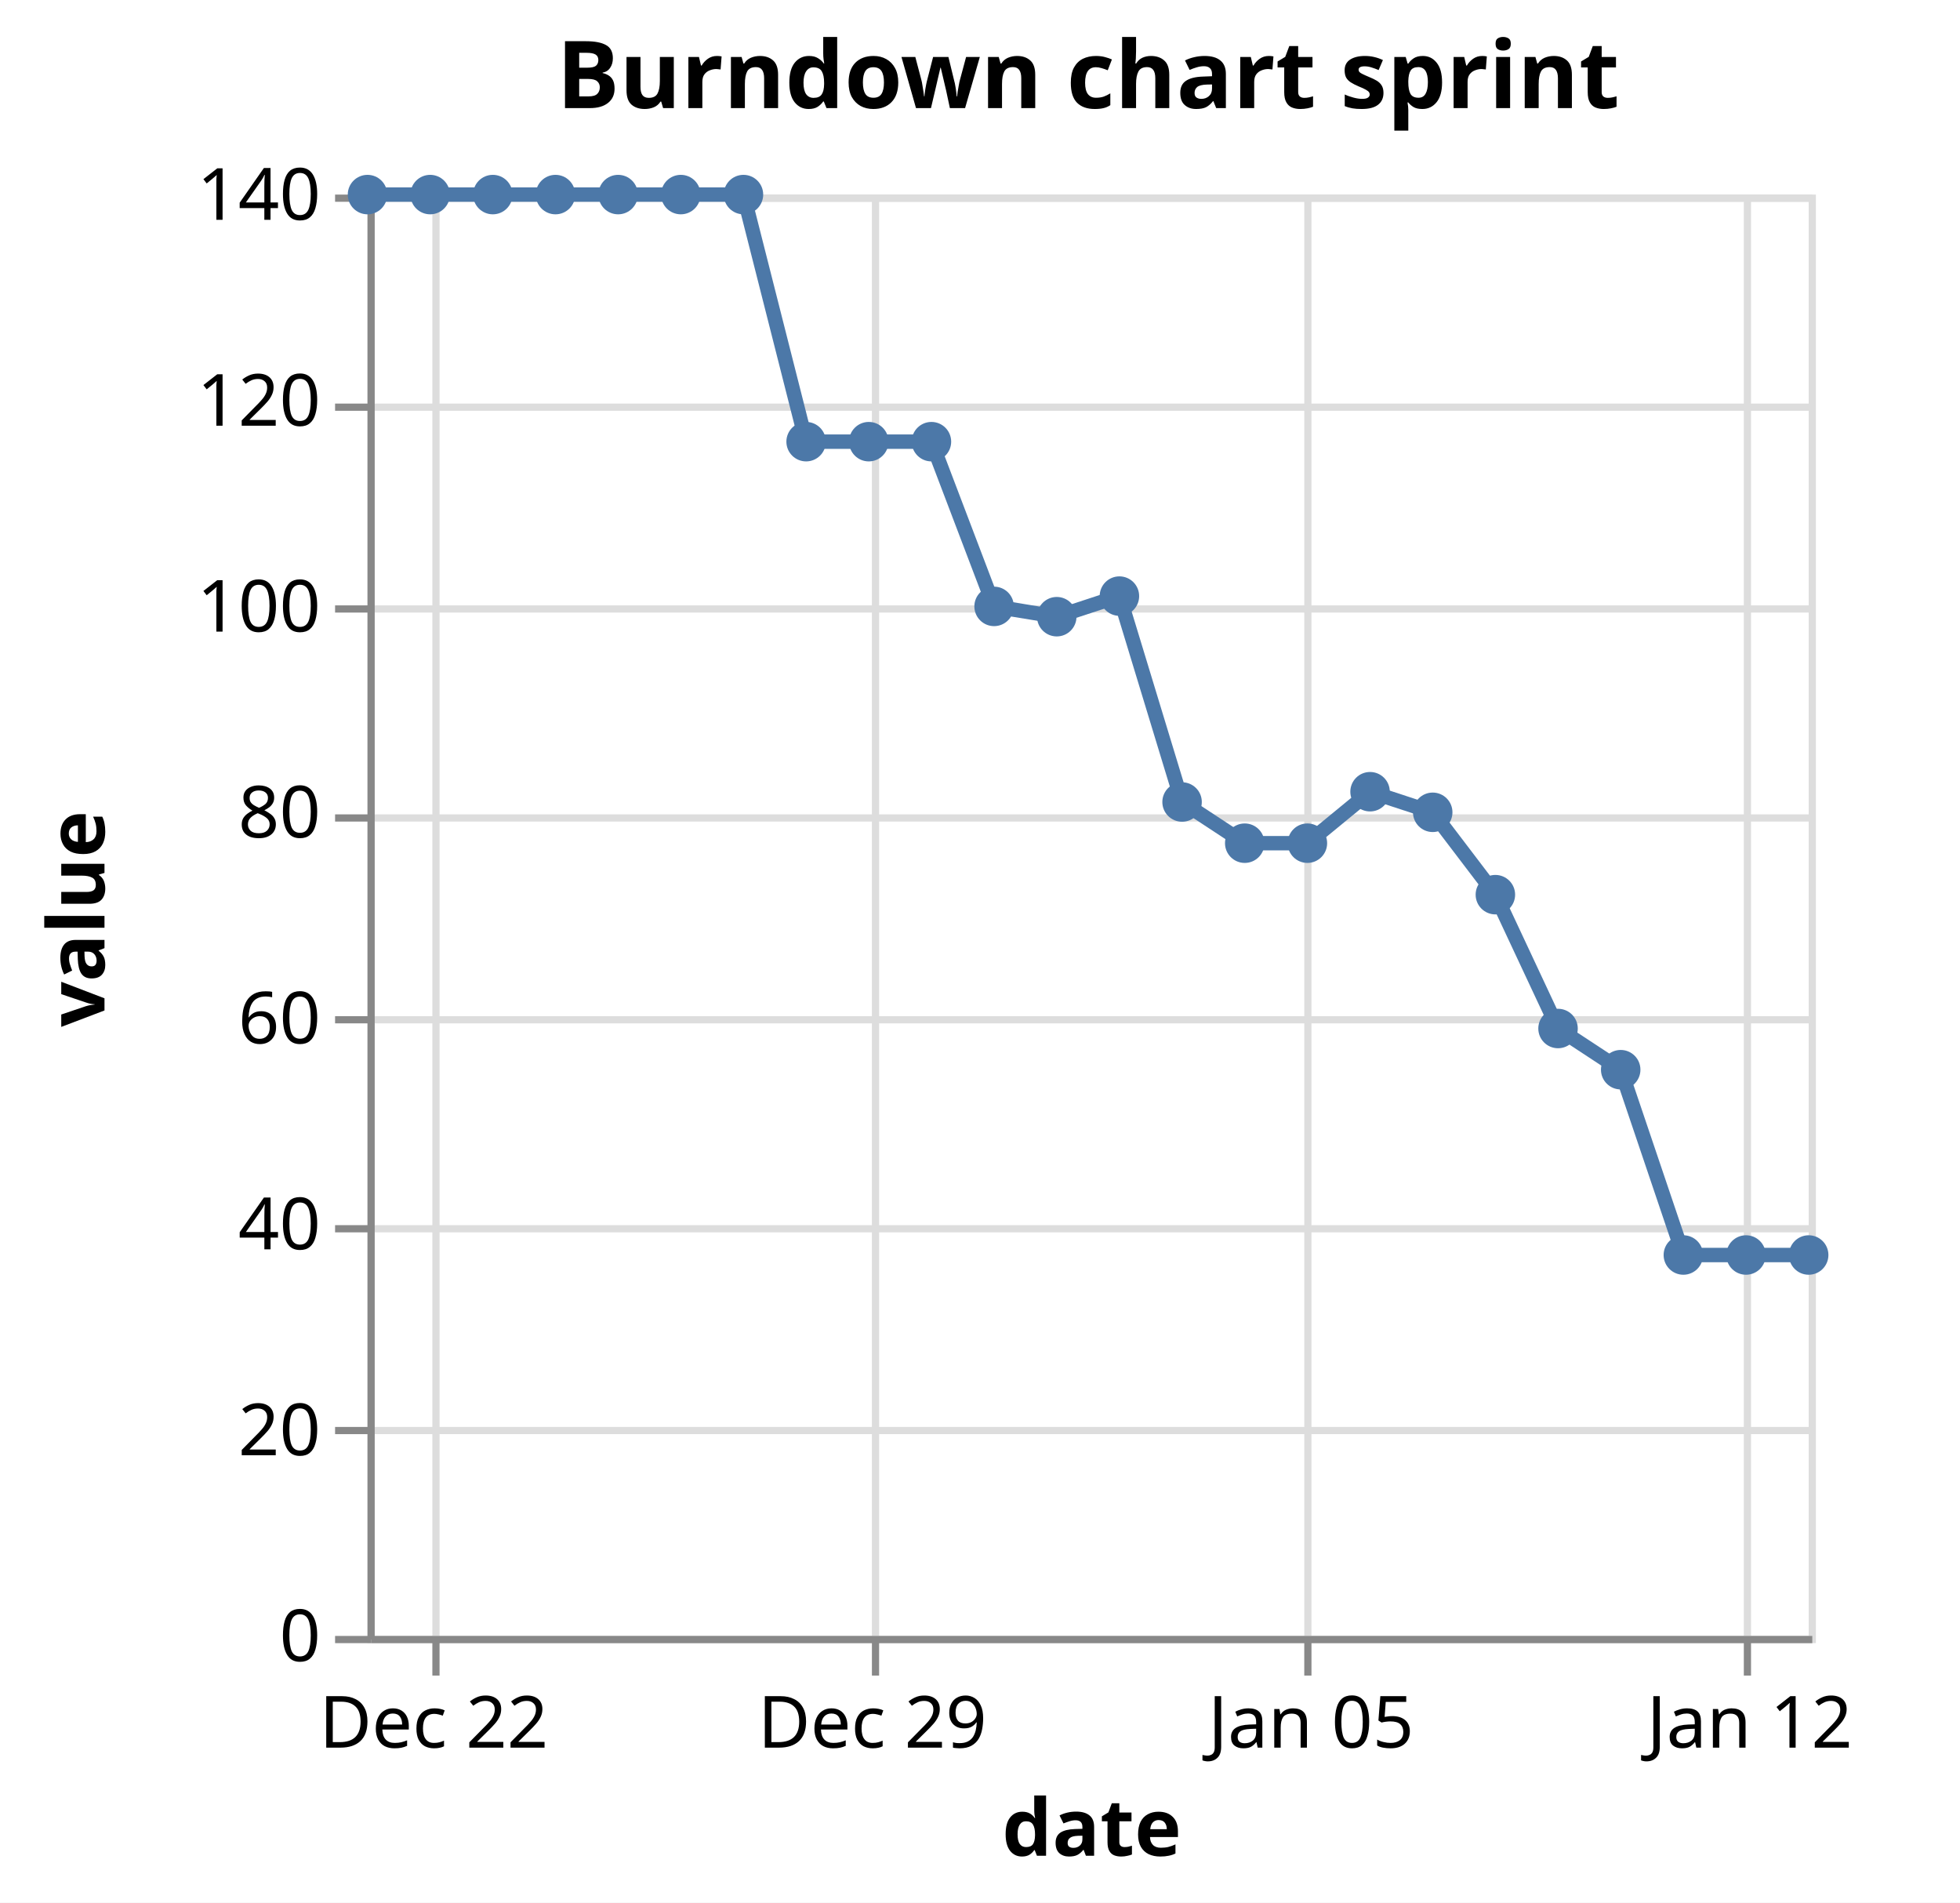
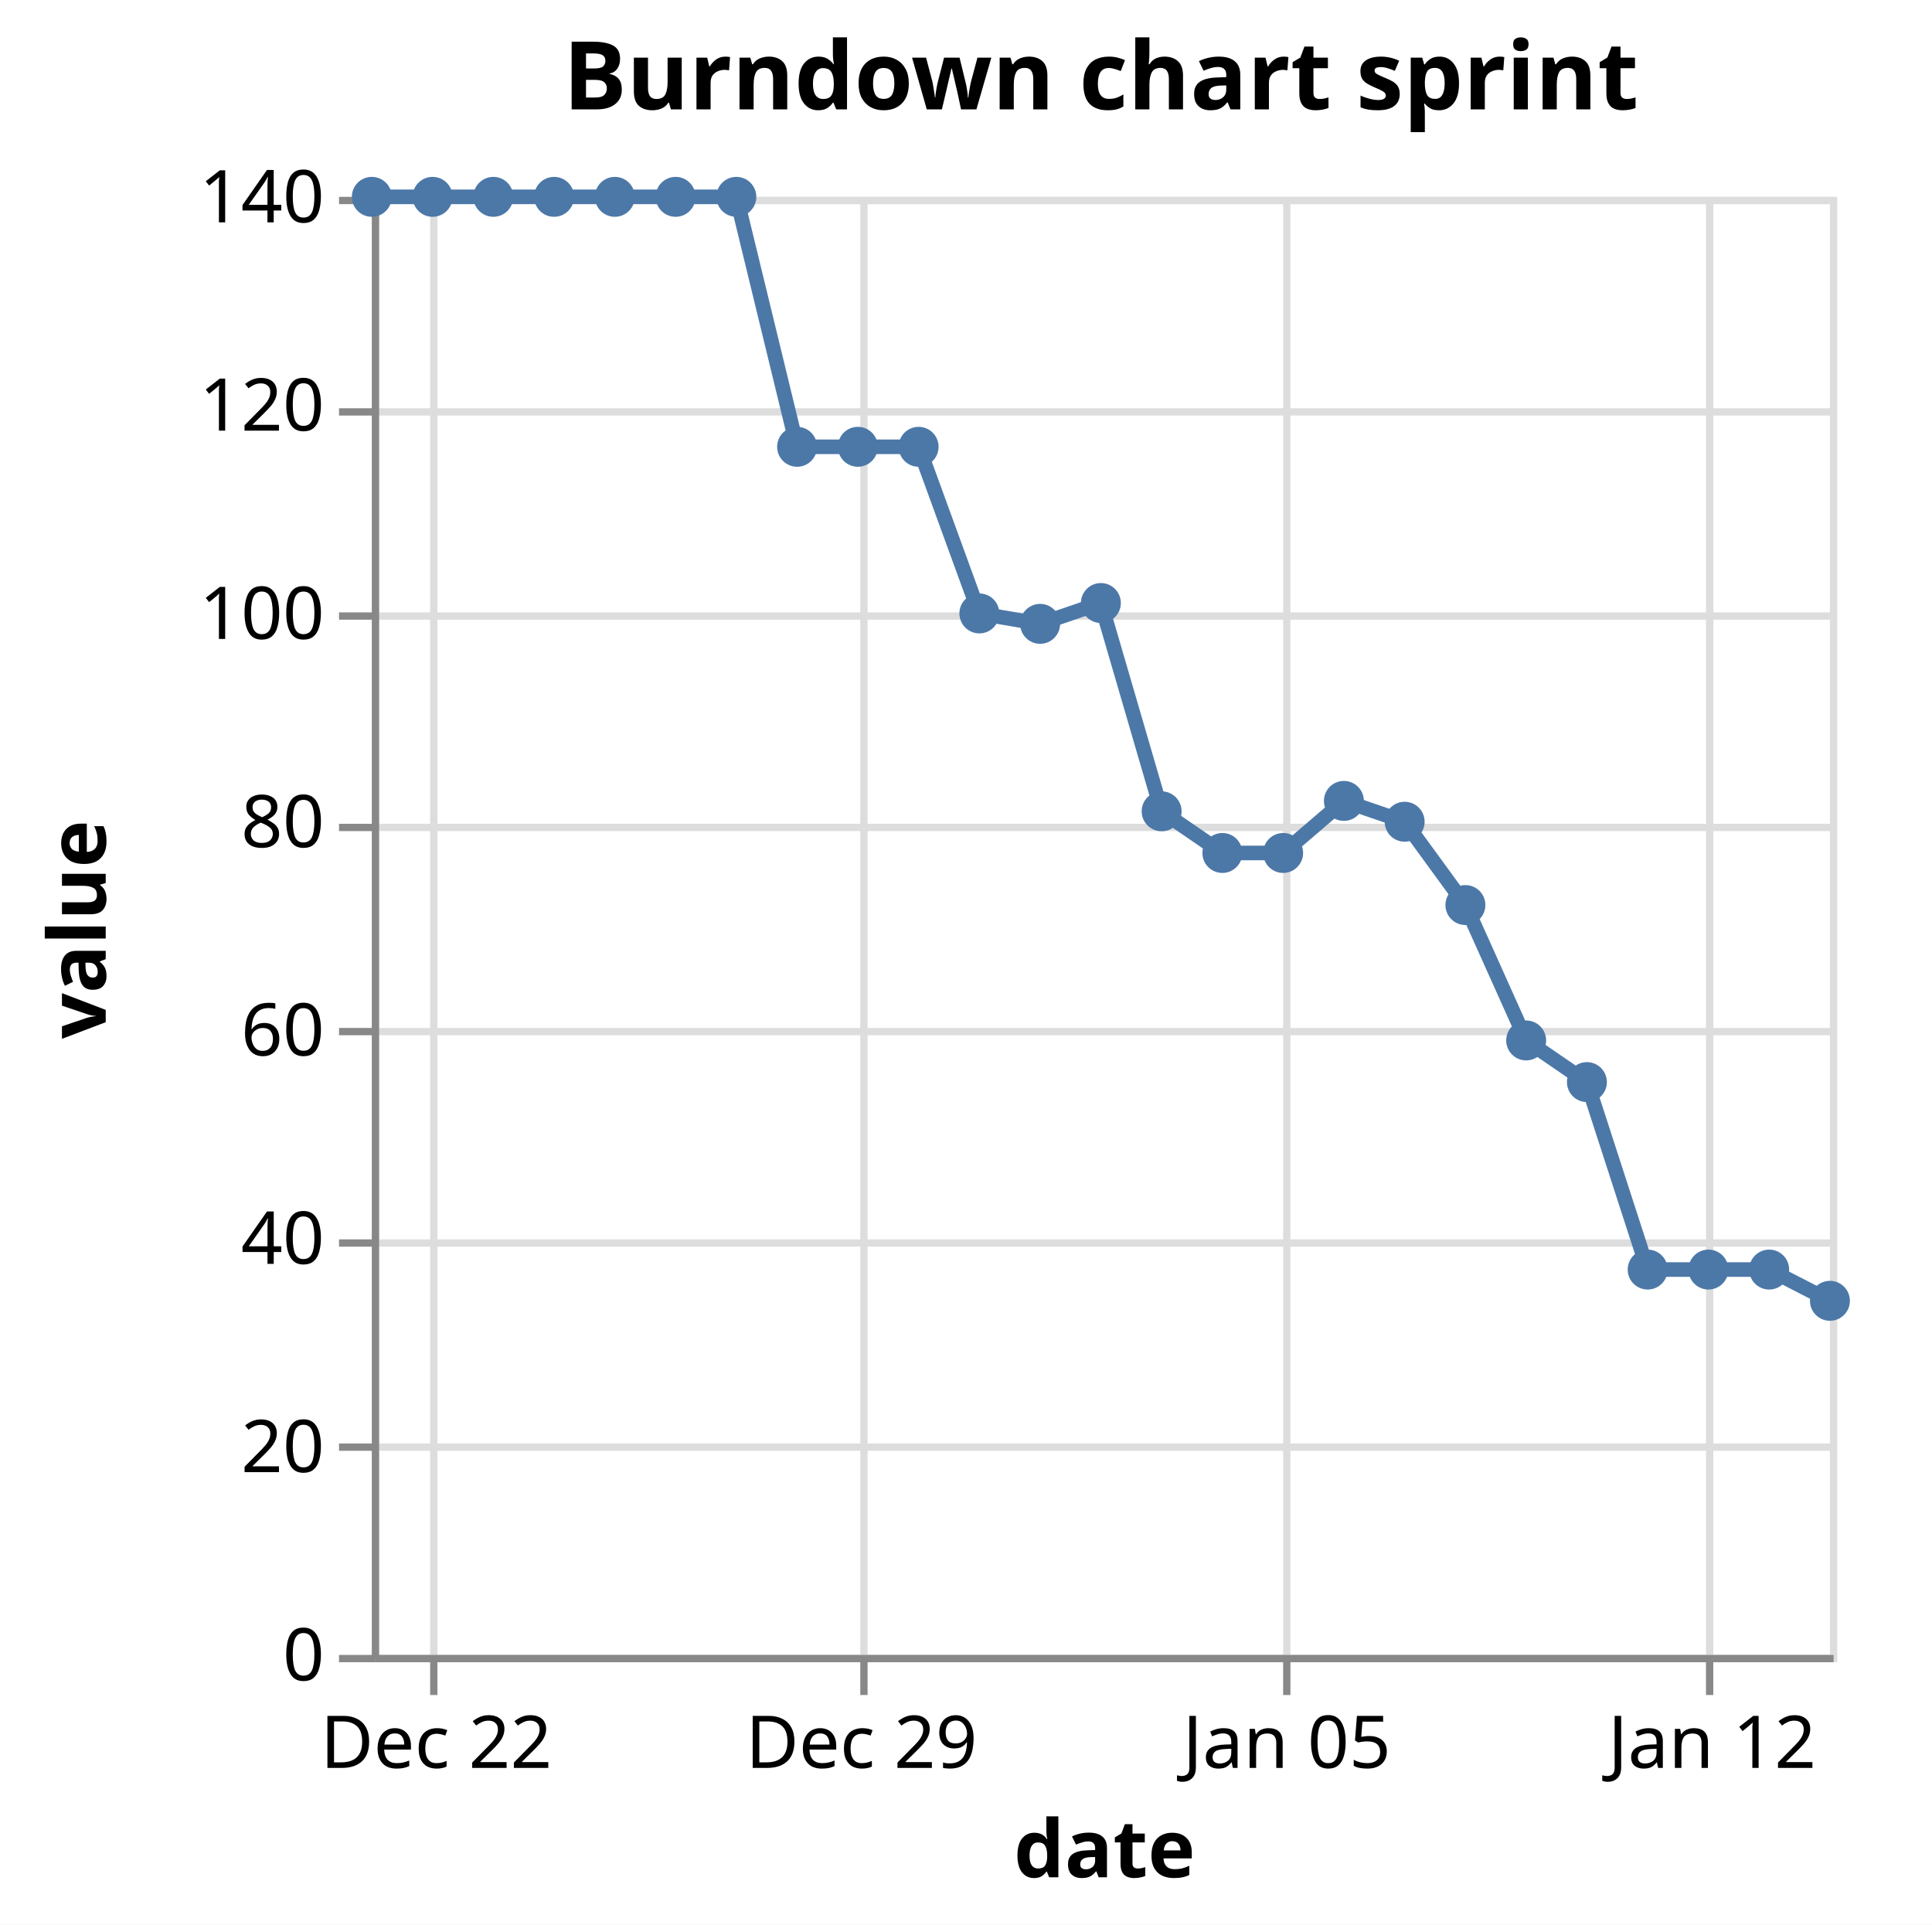
- <svg xmlns="http://www.w3.org/2000/svg" version="1.1" class="marks" width="272" height="264" viewBox="0 0 272 264">
-   <rect width="272" height="264" fill="white" />
+ <svg xmlns="http://www.w3.org/2000/svg" version="1.1" class="marks" width="265" height="264" viewBox="0 0 265 264">
+   <rect width="265" height="264" fill="white" />
  <g fill="none" stroke-miterlimit="10" transform="translate(51,27)">
    <g class="mark-group role-frame root" role="graphics-object" aria-roledescription="group mark container">
      <g transform="translate(0,0)">
        <path class="background" aria-hidden="true" d="M0.5,0.5h200v200h-200Z" stroke="#ddd" />
        <g>
          <g class="mark-group role-axis" aria-hidden="true">
            <g transform="translate(0.5,200.5)">
              <path class="background" aria-hidden="true" d="M0,0h0v0h0Z" pointer-events="none" />
              <g>
                <g class="mark-rule role-axis-grid" pointer-events="none">
-                   <line transform="translate(9,-200)" x2="0" y2="200" stroke="#ddd" stroke-width="1" opacity="1" />
-                   <line transform="translate(70,-200)" x2="0" y2="200" stroke="#ddd" stroke-width="1" opacity="1" />
-                   <line transform="translate(130,-200)" x2="0" y2="200" stroke="#ddd" stroke-width="1" opacity="1" />
-                   <line transform="translate(191,-200)" x2="0" y2="200" stroke="#ddd" stroke-width="1" opacity="1" />
+                   <line transform="translate(8,-200)" x2="0" y2="200" stroke="#ddd" stroke-width="1" opacity="1" />
+                   <line transform="translate(67,-200)" x2="0" y2="200" stroke="#ddd" stroke-width="1" opacity="1" />
+                   <line transform="translate(125,-200)" x2="0" y2="200" stroke="#ddd" stroke-width="1" opacity="1" />
+                   <line transform="translate(183,-200)" x2="0" y2="200" stroke="#ddd" stroke-width="1" opacity="1" />
                </g>
              </g>
              <path class="foreground" aria-hidden="true" d="" pointer-events="none" display="none" />
            </g>
          </g>
          <g class="mark-group role-axis" aria-hidden="true">
            <g transform="translate(0.5,0.5)">
              <path class="background" aria-hidden="true" d="M0,0h0v0h0Z" pointer-events="none" />
              <g>
                <g class="mark-rule role-axis-grid" pointer-events="none">
                  <line transform="translate(0,200)" x2="200" y2="0" stroke="#ddd" stroke-width="1" opacity="1" />
                  <line transform="translate(0,171)" x2="200" y2="0" stroke="#ddd" stroke-width="1" opacity="1" />
                  <line transform="translate(0,143)" x2="200" y2="0" stroke="#ddd" stroke-width="1" opacity="1" />
                  <line transform="translate(0,114)" x2="200" y2="0" stroke="#ddd" stroke-width="1" opacity="1" />
                  <line transform="translate(0,86)" x2="200" y2="0" stroke="#ddd" stroke-width="1" opacity="1" />
                  <line transform="translate(0,57)" x2="200" y2="0" stroke="#ddd" stroke-width="1" opacity="1" />
                  <line transform="translate(0,29)" x2="200" y2="0" stroke="#ddd" stroke-width="1" opacity="1" />
                  <line transform="translate(0,0)" x2="200" y2="0" stroke="#ddd" stroke-width="1" opacity="1" />
                </g>
              </g>
              <path class="foreground" aria-hidden="true" d="" pointer-events="none" display="none" />
            </g>
          </g>
-           <g class="mark-group role-axis" role="graphics-symbol" aria-roledescription="axis" aria-label="X-axis titled 'date' for a time scale with values from December 21 to January 13">
+           <g class="mark-group role-axis" role="graphics-symbol" aria-roledescription="axis" aria-label="X-axis titled 'date' for a time scale with values from December 21 to January 14">
            <g transform="translate(0.5,200.5)">
              <path class="background" aria-hidden="true" d="M0,0h0v0h0Z" pointer-events="none" />
              <g>
                <g class="mark-rule role-axis-tick" pointer-events="none">
-                   <line transform="translate(9,0)" x2="0" y2="5" stroke="#888" stroke-width="1" opacity="1" />
-                   <line transform="translate(70,0)" x2="0" y2="5" stroke="#888" stroke-width="1" opacity="1" />
-                   <line transform="translate(130,0)" x2="0" y2="5" stroke="#888" stroke-width="1" opacity="1" />
-                   <line transform="translate(191,0)" x2="0" y2="5" stroke="#888" stroke-width="1" opacity="1" />
+                   <line transform="translate(8,0)" x2="0" y2="5" stroke="#888" stroke-width="1" opacity="1" />
+                   <line transform="translate(67,0)" x2="0" y2="5" stroke="#888" stroke-width="1" opacity="1" />
+                   <line transform="translate(125,0)" x2="0" y2="5" stroke="#888" stroke-width="1" opacity="1" />
+                   <line transform="translate(183,0)" x2="0" y2="5" stroke="#888" stroke-width="1" opacity="1" />
                </g>
                <g class="mark-text role-axis-label" pointer-events="none">
-                   <text text-anchor="middle" transform="translate(8.695652,15)" font-family="sans-serif" font-size="10px" fill="#000" opacity="1">Dec 22</text>
-                   <text text-anchor="middle" transform="translate(69.56522,15)" font-family="sans-serif" font-size="10px" fill="#000" opacity="1">Dec 29</text>
-                   <text text-anchor="middle" transform="translate(130.4348,15)" font-family="sans-serif" font-size="10px" fill="#000" opacity="1">Jan 05</text>
-                   <text text-anchor="middle" transform="translate(191.3043,15)" font-family="sans-serif" font-size="10px" fill="#000" opacity="1">Jan 12</text>
+                   <text text-anchor="middle" transform="translate(8.333333,15)" font-family="sans-serif" font-size="10px" fill="#000" opacity="1">Dec 22</text>
+                   <text text-anchor="middle" transform="translate(66.66667,15)" font-family="sans-serif" font-size="10px" fill="#000" opacity="1">Dec 29</text>
+                   <text text-anchor="middle" transform="translate(125,15)" font-family="sans-serif" font-size="10px" fill="#000" opacity="1">Jan 05</text>
+                   <text text-anchor="middle" transform="translate(183.3333,15)" font-family="sans-serif" font-size="10px" fill="#000" opacity="1">Jan 12</text>
                </g>
                <g class="mark-rule role-axis-domain" pointer-events="none">
                  <line transform="translate(0,0)" x2="200" y2="0" stroke="#888" stroke-width="1" opacity="1" />
                </g>
                <g class="mark-text role-axis-title" pointer-events="none">
                  <text text-anchor="middle" transform="translate(100,30)" font-family="sans-serif" font-size="11px" font-weight="bold" fill="#000" opacity="1">date</text>
                </g>
              </g>
              <path class="foreground" aria-hidden="true" d="" pointer-events="none" display="none" />
            </g>
          </g>
          <g class="mark-group role-axis" role="graphics-symbol" aria-roledescription="axis" aria-label="Y-axis titled 'value' for a linear scale with values from 0 to 140">
            <g transform="translate(0.5,0.5)">
              <path class="background" aria-hidden="true" d="M0,0h0v0h0Z" pointer-events="none" />
              <g>
                <g class="mark-rule role-axis-tick" pointer-events="none">
                  <line transform="translate(0,200)" x2="-5" y2="0" stroke="#888" stroke-width="1" opacity="1" />
                  <line transform="translate(0,171)" x2="-5" y2="0" stroke="#888" stroke-width="1" opacity="1" />
                  <line transform="translate(0,143)" x2="-5" y2="0" stroke="#888" stroke-width="1" opacity="1" />
                  <line transform="translate(0,114)" x2="-5" y2="0" stroke="#888" stroke-width="1" opacity="1" />
                  <line transform="translate(0,86)" x2="-5" y2="0" stroke="#888" stroke-width="1" opacity="1" />
                  <line transform="translate(0,57)" x2="-5" y2="0" stroke="#888" stroke-width="1" opacity="1" />
                  <line transform="translate(0,29)" x2="-5" y2="0" stroke="#888" stroke-width="1" opacity="1" />
                  <line transform="translate(0,0)" x2="-5" y2="0" stroke="#888" stroke-width="1" opacity="1" />
                </g>
                <g class="mark-text role-axis-label" pointer-events="none">
                  <text text-anchor="end" transform="translate(-7,203)" font-family="sans-serif" font-size="10px" fill="#000" opacity="1">0</text>
                  <text text-anchor="end" transform="translate(-7,174.4286)" font-family="sans-serif" font-size="10px" fill="#000" opacity="1">20</text>
                  <text text-anchor="end" transform="translate(-7,145.8571)" font-family="sans-serif" font-size="10px" fill="#000" opacity="1">40</text>
                  <text text-anchor="end" transform="translate(-7,117.2857)" font-family="sans-serif" font-size="10px" fill="#000" opacity="1">60</text>
                  <text text-anchor="end" transform="translate(-7,88.71429)" font-family="sans-serif" font-size="10px" fill="#000" opacity="1">80</text>
                  <text text-anchor="end" transform="translate(-7,60.14286)" font-family="sans-serif" font-size="10px" fill="#000" opacity="1">100</text>
                  <text text-anchor="end" transform="translate(-7,31.57143)" font-family="sans-serif" font-size="10px" fill="#000" opacity="1">120</text>
                  <text text-anchor="end" transform="translate(-7,3)" font-family="sans-serif" font-size="10px" fill="#000" opacity="1">140</text>
                </g>
                <g class="mark-rule role-axis-domain" pointer-events="none">
                  <line transform="translate(0,200)" x2="0" y2="-200" stroke="#888" stroke-width="1" opacity="1" />
                </g>
                <g class="mark-text role-axis-title" pointer-events="none">
                  <text text-anchor="middle" transform="translate(-35,100) rotate(-90) translate(0,-2)" font-family="sans-serif" font-size="11px" font-weight="bold" fill="#000" opacity="1">value</text>
                </g>
              </g>
              <path class="foreground" aria-hidden="true" d="" pointer-events="none" display="none" />
            </g>
          </g>
          <g class="mark-line role-mark layer_0_layer_0_marks" role="graphics-object" aria-roledescription="line mark container">
-             <path aria-label="date: Dec 21; value: 140" role="graphics-symbol" aria-roledescription="line mark" d="M0,0L8.696,0L17.391,0L26.087,0L34.783,0L43.478,0L52.174,0L60.87,34.286L69.565,34.286L78.261,34.286L86.957,57.143L95.652,58.571L104.348,55.714L113.043,84.286L121.739,90L130.435,90L139.13,82.857L147.826,85.714L156.522,97.143L165.217,115.714L173.913,121.429L182.609,147.143L191.304,147.143L200,147.143" stroke="#4c78a8" stroke-width="2" />
+             <path aria-label="date: Dec 21; value: 140" role="graphics-symbol" aria-roledescription="line mark" d="M0,0L8.333,0L16.667,0L25,0L33.333,0L41.667,0L50,0L58.333,34.286L66.667,34.286L75,34.286L83.333,57.143L91.667,58.571L100,55.714L108.333,84.286L116.667,90L125,90L133.333,82.857L141.667,85.714L150,97.143L158.333,115.714L166.667,121.429L175,147.143L183.333,147.143L191.667,147.143L200,151.429" stroke="#4c78a8" stroke-width="2" />
          </g>
          <g class="mark-symbol role-mark layer_0_layer_1_marks" role="graphics-object" aria-roledescription="symbol mark container">
            <path aria-label="date: Dec 21; value: 140" role="graphics-symbol" aria-roledescription="point" transform="translate(0,0)" d="M2.739,0A2.739,2.739,0,1,1,-2.739,0A2.739,2.739,0,1,1,2.739,0" fill="#4c78a8" stroke-width="2" opacity="1" />
-             <path aria-label="date: Dec 22; value: 140" role="graphics-symbol" aria-roledescription="point" transform="translate(8.695652,0)" d="M2.739,0A2.739,2.739,0,1,1,-2.739,0A2.739,2.739,0,1,1,2.739,0" fill="#4c78a8" stroke-width="2" opacity="1" />
-             <path aria-label="date: Dec 23; value: 140" role="graphics-symbol" aria-roledescription="point" transform="translate(17.3913,0)" d="M2.739,0A2.739,2.739,0,1,1,-2.739,0A2.739,2.739,0,1,1,2.739,0" fill="#4c78a8" stroke-width="2" opacity="1" />
-             <path aria-label="date: Dec 24; value: 140" role="graphics-symbol" aria-roledescription="point" transform="translate(26.08696,0)" d="M2.739,0A2.739,2.739,0,1,1,-2.739,0A2.739,2.739,0,1,1,2.739,0" fill="#4c78a8" stroke-width="2" opacity="1" />
-             <path aria-label="date: Dec 25; value: 140" role="graphics-symbol" aria-roledescription="point" transform="translate(34.78261,0)" d="M2.739,0A2.739,2.739,0,1,1,-2.739,0A2.739,2.739,0,1,1,2.739,0" fill="#4c78a8" stroke-width="2" opacity="1" />
-             <path aria-label="date: Dec 26; value: 140" role="graphics-symbol" aria-roledescription="point" transform="translate(43.47826,0)" d="M2.739,0A2.739,2.739,0,1,1,-2.739,0A2.739,2.739,0,1,1,2.739,0" fill="#4c78a8" stroke-width="2" opacity="1" />
-             <path aria-label="date: Dec 27; value: 140" role="graphics-symbol" aria-roledescription="point" transform="translate(52.17391,0)" d="M2.739,0A2.739,2.739,0,1,1,-2.739,0A2.739,2.739,0,1,1,2.739,0" fill="#4c78a8" stroke-width="2" opacity="1" />
-             <path aria-label="date: Dec 28; value: 116" role="graphics-symbol" aria-roledescription="point" transform="translate(60.86957,34.28571)" d="M2.739,0A2.739,2.739,0,1,1,-2.739,0A2.739,2.739,0,1,1,2.739,0" fill="#4c78a8" stroke-width="2" opacity="1" />
-             <path aria-label="date: Dec 29; value: 116" role="graphics-symbol" aria-roledescription="point" transform="translate(69.56522,34.28571)" d="M2.739,0A2.739,2.739,0,1,1,-2.739,0A2.739,2.739,0,1,1,2.739,0" fill="#4c78a8" stroke-width="2" opacity="1" />
-             <path aria-label="date: Dec 30; value: 116" role="graphics-symbol" aria-roledescription="point" transform="translate(78.26087,34.28571)" d="M2.739,0A2.739,2.739,0,1,1,-2.739,0A2.739,2.739,0,1,1,2.739,0" fill="#4c78a8" stroke-width="2" opacity="1" />
-             <path aria-label="date: Dec 31; value: 100" role="graphics-symbol" aria-roledescription="point" transform="translate(86.95652,57.14286)" d="M2.739,0A2.739,2.739,0,1,1,-2.739,0A2.739,2.739,0,1,1,2.739,0" fill="#4c78a8" stroke-width="2" opacity="1" />
-             <path aria-label="date: Jan 01; value: 99" role="graphics-symbol" aria-roledescription="point" transform="translate(95.65217,58.57143)" d="M2.739,0A2.739,2.739,0,1,1,-2.739,0A2.739,2.739,0,1,1,2.739,0" fill="#4c78a8" stroke-width="2" opacity="1" />
-             <path aria-label="date: Jan 02; value: 101" role="graphics-symbol" aria-roledescription="point" transform="translate(104.3478,55.71429)" d="M2.739,0A2.739,2.739,0,1,1,-2.739,0A2.739,2.739,0,1,1,2.739,0" fill="#4c78a8" stroke-width="2" opacity="1" />
-             <path aria-label="date: Jan 03; value: 81" role="graphics-symbol" aria-roledescription="point" transform="translate(113.0435,84.28571)" d="M2.739,0A2.739,2.739,0,1,1,-2.739,0A2.739,2.739,0,1,1,2.739,0" fill="#4c78a8" stroke-width="2" opacity="1" />
-             <path aria-label="date: Jan 04; value: 77" role="graphics-symbol" aria-roledescription="point" transform="translate(121.7391,90)" d="M2.739,0A2.739,2.739,0,1,1,-2.739,0A2.739,2.739,0,1,1,2.739,0" fill="#4c78a8" stroke-width="2" opacity="1" />
-             <path aria-label="date: Jan 05; value: 77" role="graphics-symbol" aria-roledescription="point" transform="translate(130.4348,90)" d="M2.739,0A2.739,2.739,0,1,1,-2.739,0A2.739,2.739,0,1,1,2.739,0" fill="#4c78a8" stroke-width="2" opacity="1" />
-             <path aria-label="date: Jan 06; value: 82" role="graphics-symbol" aria-roledescription="point" transform="translate(139.1304,82.85714)" d="M2.739,0A2.739,2.739,0,1,1,-2.739,0A2.739,2.739,0,1,1,2.739,0" fill="#4c78a8" stroke-width="2" opacity="1" />
-             <path aria-label="date: Jan 07; value: 80" role="graphics-symbol" aria-roledescription="point" transform="translate(147.8261,85.71429)" d="M2.739,0A2.739,2.739,0,1,1,-2.739,0A2.739,2.739,0,1,1,2.739,0" fill="#4c78a8" stroke-width="2" opacity="1" />
-             <path aria-label="date: Jan 08; value: 72" role="graphics-symbol" aria-roledescription="point" transform="translate(156.5217,97.14286)" d="M2.739,0A2.739,2.739,0,1,1,-2.739,0A2.739,2.739,0,1,1,2.739,0" fill="#4c78a8" stroke-width="2" opacity="1" />
-             <path aria-label="date: Jan 09; value: 59" role="graphics-symbol" aria-roledescription="point" transform="translate(165.2174,115.7143)" d="M2.739,0A2.739,2.739,0,1,1,-2.739,0A2.739,2.739,0,1,1,2.739,0" fill="#4c78a8" stroke-width="2" opacity="1" />
-             <path aria-label="date: Jan 10; value: 55" role="graphics-symbol" aria-roledescription="point" transform="translate(173.913,121.4286)" d="M2.739,0A2.739,2.739,0,1,1,-2.739,0A2.739,2.739,0,1,1,2.739,0" fill="#4c78a8" stroke-width="2" opacity="1" />
-             <path aria-label="date: Jan 11; value: 37" role="graphics-symbol" aria-roledescription="point" transform="translate(182.6087,147.1429)" d="M2.739,0A2.739,2.739,0,1,1,-2.739,0A2.739,2.739,0,1,1,2.739,0" fill="#4c78a8" stroke-width="2" opacity="1" />
-             <path aria-label="date: Jan 12; value: 37" role="graphics-symbol" aria-roledescription="point" transform="translate(191.3043,147.1429)" d="M2.739,0A2.739,2.739,0,1,1,-2.739,0A2.739,2.739,0,1,1,2.739,0" fill="#4c78a8" stroke-width="2" opacity="1" />
-             <path aria-label="date: Jan 13; value: 37" role="graphics-symbol" aria-roledescription="point" transform="translate(200,147.1429)" d="M2.739,0A2.739,2.739,0,1,1,-2.739,0A2.739,2.739,0,1,1,2.739,0" fill="#4c78a8" stroke-width="2" opacity="1" />
+             <path aria-label="date: Dec 22; value: 140" role="graphics-symbol" aria-roledescription="point" transform="translate(8.333333,0)" d="M2.739,0A2.739,2.739,0,1,1,-2.739,0A2.739,2.739,0,1,1,2.739,0" fill="#4c78a8" stroke-width="2" opacity="1" />
+             <path aria-label="date: Dec 23; value: 140" role="graphics-symbol" aria-roledescription="point" transform="translate(16.66667,0)" d="M2.739,0A2.739,2.739,0,1,1,-2.739,0A2.739,2.739,0,1,1,2.739,0" fill="#4c78a8" stroke-width="2" opacity="1" />
+             <path aria-label="date: Dec 24; value: 140" role="graphics-symbol" aria-roledescription="point" transform="translate(25,0)" d="M2.739,0A2.739,2.739,0,1,1,-2.739,0A2.739,2.739,0,1,1,2.739,0" fill="#4c78a8" stroke-width="2" opacity="1" />
+             <path aria-label="date: Dec 25; value: 140" role="graphics-symbol" aria-roledescription="point" transform="translate(33.33333,0)" d="M2.739,0A2.739,2.739,0,1,1,-2.739,0A2.739,2.739,0,1,1,2.739,0" fill="#4c78a8" stroke-width="2" opacity="1" />
+             <path aria-label="date: Dec 26; value: 140" role="graphics-symbol" aria-roledescription="point" transform="translate(41.66667,0)" d="M2.739,0A2.739,2.739,0,1,1,-2.739,0A2.739,2.739,0,1,1,2.739,0" fill="#4c78a8" stroke-width="2" opacity="1" />
+             <path aria-label="date: Dec 27; value: 140" role="graphics-symbol" aria-roledescription="point" transform="translate(50,0)" d="M2.739,0A2.739,2.739,0,1,1,-2.739,0A2.739,2.739,0,1,1,2.739,0" fill="#4c78a8" stroke-width="2" opacity="1" />
+             <path aria-label="date: Dec 28; value: 116" role="graphics-symbol" aria-roledescription="point" transform="translate(58.33333,34.28571)" d="M2.739,0A2.739,2.739,0,1,1,-2.739,0A2.739,2.739,0,1,1,2.739,0" fill="#4c78a8" stroke-width="2" opacity="1" />
+             <path aria-label="date: Dec 29; value: 116" role="graphics-symbol" aria-roledescription="point" transform="translate(66.66667,34.28571)" d="M2.739,0A2.739,2.739,0,1,1,-2.739,0A2.739,2.739,0,1,1,2.739,0" fill="#4c78a8" stroke-width="2" opacity="1" />
+             <path aria-label="date: Dec 30; value: 116" role="graphics-symbol" aria-roledescription="point" transform="translate(75,34.28571)" d="M2.739,0A2.739,2.739,0,1,1,-2.739,0A2.739,2.739,0,1,1,2.739,0" fill="#4c78a8" stroke-width="2" opacity="1" />
+             <path aria-label="date: Dec 31; value: 100" role="graphics-symbol" aria-roledescription="point" transform="translate(83.33333,57.14286)" d="M2.739,0A2.739,2.739,0,1,1,-2.739,0A2.739,2.739,0,1,1,2.739,0" fill="#4c78a8" stroke-width="2" opacity="1" />
+             <path aria-label="date: Jan 01; value: 99" role="graphics-symbol" aria-roledescription="point" transform="translate(91.66667,58.57143)" d="M2.739,0A2.739,2.739,0,1,1,-2.739,0A2.739,2.739,0,1,1,2.739,0" fill="#4c78a8" stroke-width="2" opacity="1" />
+             <path aria-label="date: Jan 02; value: 101" role="graphics-symbol" aria-roledescription="point" transform="translate(100,55.71429)" d="M2.739,0A2.739,2.739,0,1,1,-2.739,0A2.739,2.739,0,1,1,2.739,0" fill="#4c78a8" stroke-width="2" opacity="1" />
+             <path aria-label="date: Jan 03; value: 81" role="graphics-symbol" aria-roledescription="point" transform="translate(108.3333,84.28571)" d="M2.739,0A2.739,2.739,0,1,1,-2.739,0A2.739,2.739,0,1,1,2.739,0" fill="#4c78a8" stroke-width="2" opacity="1" />
+             <path aria-label="date: Jan 04; value: 77" role="graphics-symbol" aria-roledescription="point" transform="translate(116.6667,90)" d="M2.739,0A2.739,2.739,0,1,1,-2.739,0A2.739,2.739,0,1,1,2.739,0" fill="#4c78a8" stroke-width="2" opacity="1" />
+             <path aria-label="date: Jan 05; value: 77" role="graphics-symbol" aria-roledescription="point" transform="translate(125,90)" d="M2.739,0A2.739,2.739,0,1,1,-2.739,0A2.739,2.739,0,1,1,2.739,0" fill="#4c78a8" stroke-width="2" opacity="1" />
+             <path aria-label="date: Jan 06; value: 82" role="graphics-symbol" aria-roledescription="point" transform="translate(133.3333,82.85714)" d="M2.739,0A2.739,2.739,0,1,1,-2.739,0A2.739,2.739,0,1,1,2.739,0" fill="#4c78a8" stroke-width="2" opacity="1" />
+             <path aria-label="date: Jan 07; value: 80" role="graphics-symbol" aria-roledescription="point" transform="translate(141.6667,85.71429)" d="M2.739,0A2.739,2.739,0,1,1,-2.739,0A2.739,2.739,0,1,1,2.739,0" fill="#4c78a8" stroke-width="2" opacity="1" />
+             <path aria-label="date: Jan 08; value: 72" role="graphics-symbol" aria-roledescription="point" transform="translate(150,97.14286)" d="M2.739,0A2.739,2.739,0,1,1,-2.739,0A2.739,2.739,0,1,1,2.739,0" fill="#4c78a8" stroke-width="2" opacity="1" />
+             <path aria-label="date: Jan 09; value: 59" role="graphics-symbol" aria-roledescription="point" transform="translate(158.3333,115.7143)" d="M2.739,0A2.739,2.739,0,1,1,-2.739,0A2.739,2.739,0,1,1,2.739,0" fill="#4c78a8" stroke-width="2" opacity="1" />
+             <path aria-label="date: Jan 10; value: 55" role="graphics-symbol" aria-roledescription="point" transform="translate(166.6667,121.4286)" d="M2.739,0A2.739,2.739,0,1,1,-2.739,0A2.739,2.739,0,1,1,2.739,0" fill="#4c78a8" stroke-width="2" opacity="1" />
+             <path aria-label="date: Jan 11; value: 37" role="graphics-symbol" aria-roledescription="point" transform="translate(175,147.1429)" d="M2.739,0A2.739,2.739,0,1,1,-2.739,0A2.739,2.739,0,1,1,2.739,0" fill="#4c78a8" stroke-width="2" opacity="1" />
+             <path aria-label="date: Jan 12; value: 37" role="graphics-symbol" aria-roledescription="point" transform="translate(183.3333,147.1429)" d="M2.739,0A2.739,2.739,0,1,1,-2.739,0A2.739,2.739,0,1,1,2.739,0" fill="#4c78a8" stroke-width="2" opacity="1" />
+             <path aria-label="date: Jan 13; value: 37" role="graphics-symbol" aria-roledescription="point" transform="translate(191.6667,147.1429)" d="M2.739,0A2.739,2.739,0,1,1,-2.739,0A2.739,2.739,0,1,1,2.739,0" fill="#4c78a8" stroke-width="2" opacity="1" />
+             <path aria-label="date: Jan 14; value: 34" role="graphics-symbol" aria-roledescription="point" transform="translate(200,151.4286)" d="M2.739,0A2.739,2.739,0,1,1,-2.739,0A2.739,2.739,0,1,1,2.739,0" fill="#4c78a8" stroke-width="2" opacity="1" />
          </g>
          <g class="mark-group role-title">
            <g transform="translate(100,-22)">
              <path class="background" aria-hidden="true" d="M0,0h0v0h0Z" pointer-events="none" />
              <g>
                <g class="mark-text role-title-text" role="graphics-symbol" aria-roledescription="title" aria-label="Title text 'Burndown chart sprint'" pointer-events="none">
                  <text text-anchor="middle" transform="translate(0,10)" font-family="sans-serif" font-size="13px" font-weight="bold" fill="#000" opacity="1">Burndown chart sprint</text>
                </g>
              </g>
              <path class="foreground" aria-hidden="true" d="" pointer-events="none" display="none" />
            </g>
          </g>
        </g>
        <path class="foreground" aria-hidden="true" d="" display="none" />
      </g>
    </g>
  </g>
</svg>
